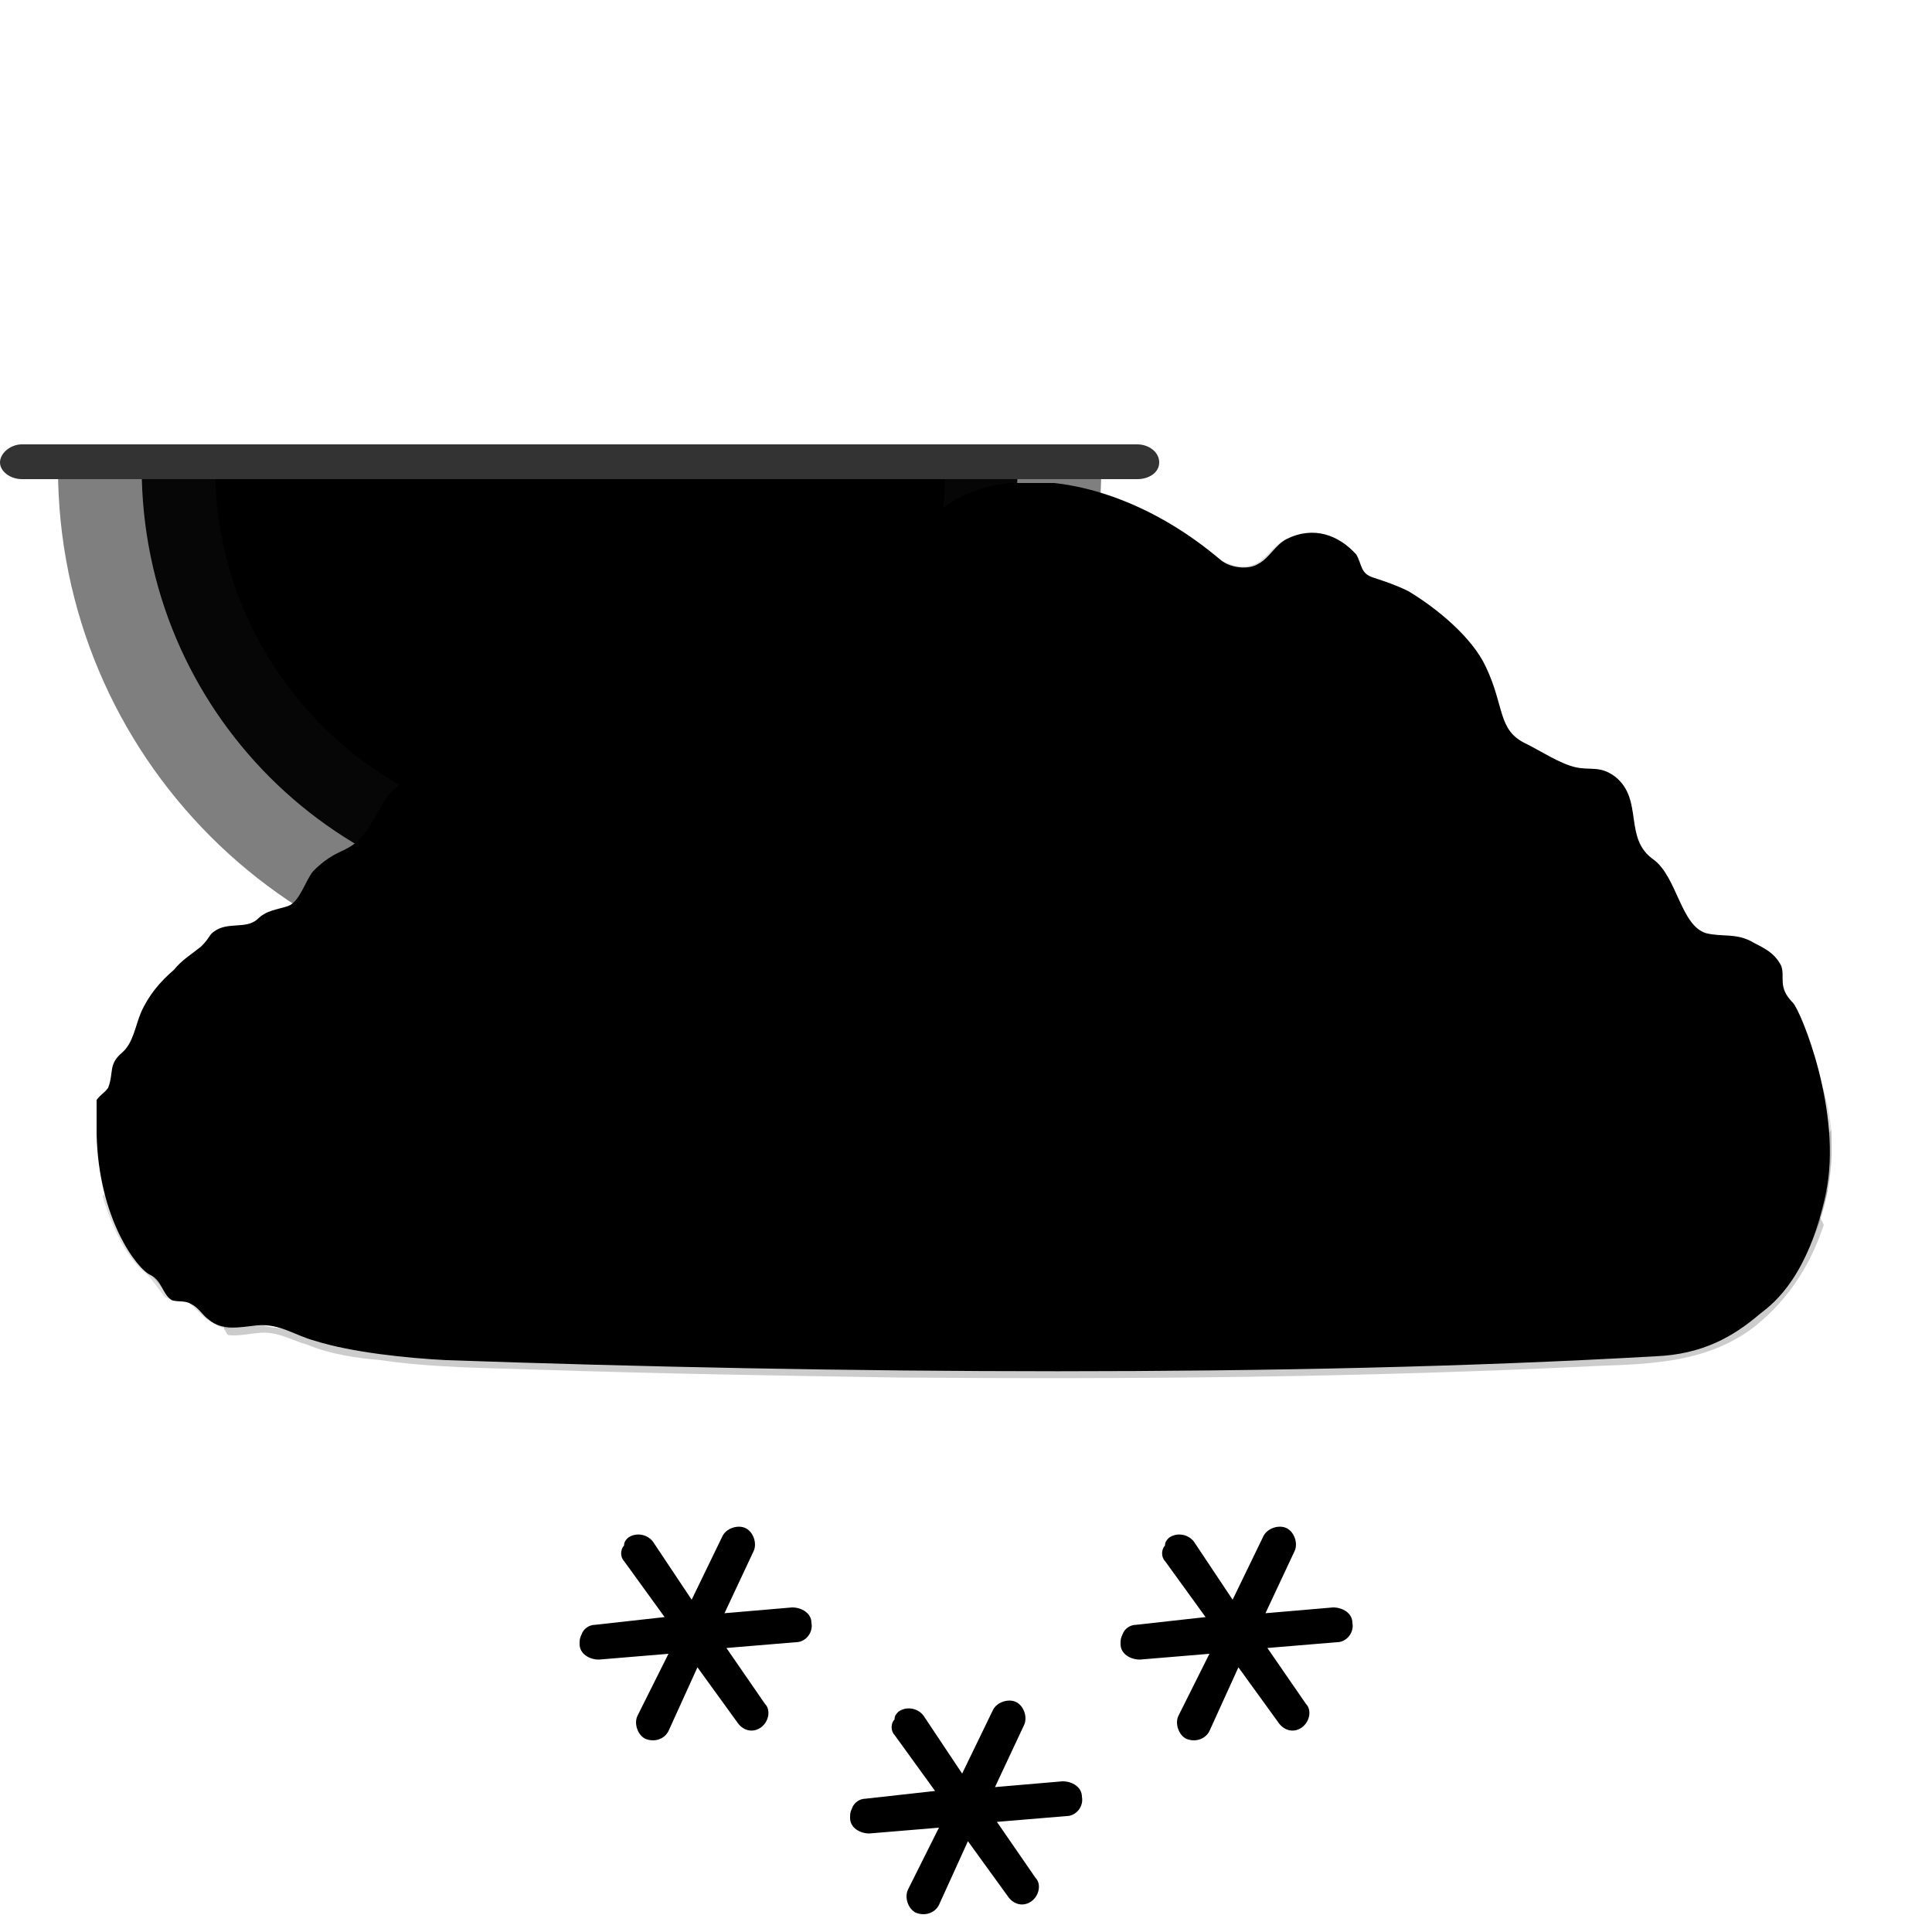
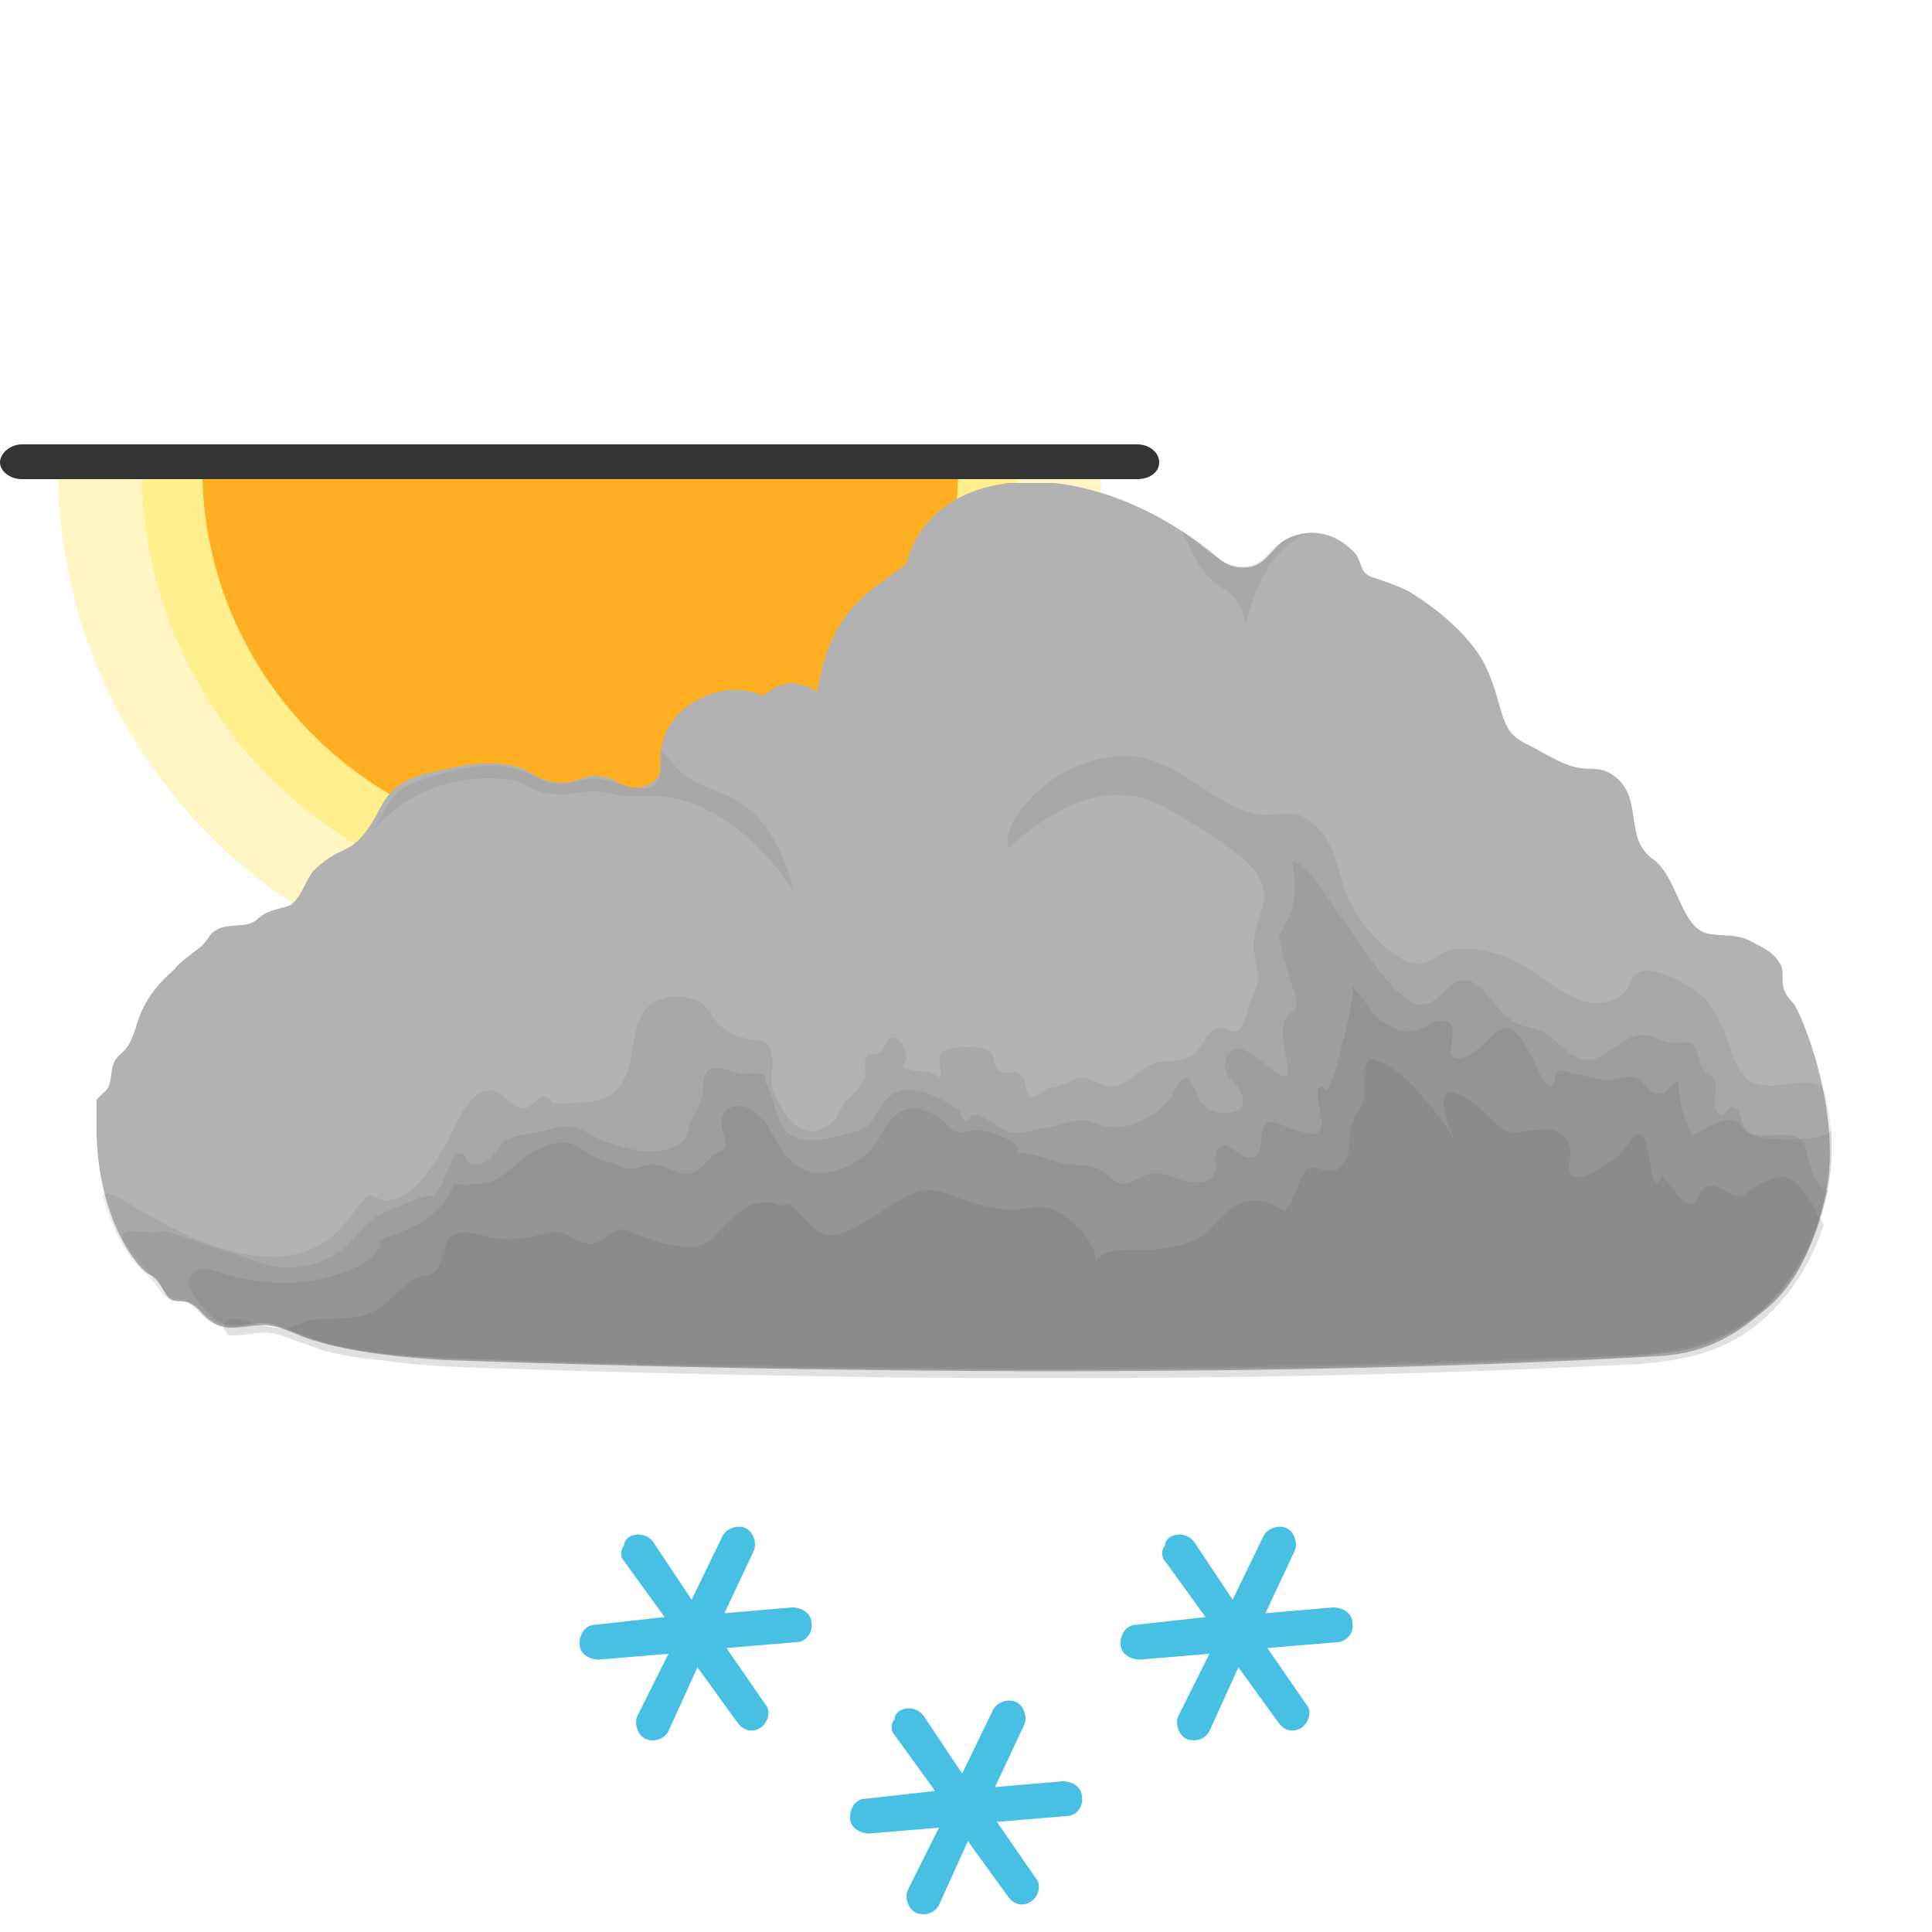
<svg xmlns="http://www.w3.org/2000/svg" xmlns:xlink="http://www.w3.org/1999/xlink" x="0" y="0" viewBox="0 0 100 100">
  <style type="text/css">
.sun-primitive {
  color: #ffee8a;
  fill: #ffaf22;
  stroke: #ffaf22;
}
.cloud3-primitive {
  color: #696969;
  fill: #b2b2b2;
}
.snowflake-primitive {
  fill: #47c0e3;
}
</style>
  <symbol id="sunWinter">
    <path fill="currentColor" opacity="0.5" stroke-width="0" stroke-opacity="0" d="M85.5,1.8c0,22.4-18.1,40.5-40.5,40.5S4.5,24.2,4.5,1.8H85.5z" />
    <path fill="currentColor" opacity="0.95" stroke-width="0" stroke-opacity="0" d="M79,1.8c0,18.8-15.2,34-34,34s-34-15.2-34-34H79z" />
    <path stroke-width="2" stroke-miterlimit="10" d="M73.4,1.8c0,15.7-12.7,28.4-28.3,28.4S16.7,17.5,16.7,1.8H73.4z" />
    <path fill="#333333" stroke-width="0" d="M88.3,2.7H1.7C0.8,2.7,0,2.1,0,1.4S0.8,0,1.7,0h86.6C89.2,0,90,0.6,90,1.4S89.2,2.7,88.3,2.7z" />
  </symbol>
  <symbol id="cloud">
    <path d="M87.8,26.9c-0.8-0.8-0.4-1.3-0.6-1.9c-0.4-0.8-1.1-1-1.6-1.3c-0.8-0.4-1.5-0.2-2.3-0.4 c-1.3-0.4-1.5-2.9-2.7-3.8c-1.6-1.1-0.5-3.1-2-4.3c-0.8-0.6-1.3-0.3-2.1-0.5c-0.8-0.2-1.7-0.8-2.5-1.2c-1.5-0.7-1.1-1.9-2.1-4 c-0.7-1.5-2.5-3-4-3.9c-0.6-0.3-1.2-0.5-1.8-0.7c-0.7-0.2-0.6-0.7-0.9-1.2c-0.9-1-2.2-1.5-3.6-0.8c-0.6,0.3-0.9,1-1.5,1.3 c-0.5,0.3-1.4,0.2-1.9-0.2c-6.7-5.7-14.9-5.2-16.3,0.2c-1.8,1.4-3.9,2.2-4.6,6.6c-1.8-1.1-2.7,0.3-2.8,0.2c0,0-1.1-0.5-2.3-0.2 c-1.6,0.4-2.8,1.5-3,3.1c-0.1,0.6,0.1,1.3-0.3,1.5c-0.5,0.4-1.2,0.5-1.7,0.2c-0.7-0.4-1.3-0.6-2.1-0.3c-0.8,0.3-1.5,0.3-2.3-0.1 c-0.6-0.4-1.7-1-4.2-0.5c-1.5,0.3-3,0.5-3.8,1.9c-1.6,3.1-1.9,1.8-3.6,3.5c-0.4,0.5-0.7,1.6-1.3,1.8c-0.6,0.2-1.1,0.2-1.6,0.7 c-0.6,0.5-1.5,0.1-2.2,0.6c-0.3,0.2-0.2,0.3-0.7,0.8c-0.5,0.4-1,0.7-1.4,1.2c-0.7,0.6-1.3,1.3-1.7,2.2c-0.3,0.7-0.4,1.6-1,2.1 c-0.7,0.6-0.4,1-0.7,1.8c-0.2,0.3-0.5,0.4-0.7,0.8C0,32.5,0,33.1,0,33.7c0.1,4.4,2.1,7,2.8,7.3c0.6,0.3,0.6,1,1.1,1.3 c0.3,0.1,0.7,0,1,0.2c0.4,0.2,0.6,0.6,0.9,0.8c0.7,0.6,1.6,0.4,2.5,0.3c1.2-0.1,1.9,0.5,3,0.8c1.9,0.6,4.8,0.9,6.8,1 c20.1,0.7,43.4,0.9,62.6-0.2c2.4-0.1,4-1,5.4-2.2c0.8-0.6,2.5-2,3.4-6.2S88.2,27.3,87.8,26.9z" />
    <g fill="currentColor">
      <path opacity="0.14" d="M89.8,34c0-0.9-0.2-1.8-0.4-2.6c-0.5-0.7-2-0.2-2.7-0.2c-1.7,0-1.8-1.1-2.3-2.4 c-0.4-1.1-0.9-2.1-1.9-2.7c-0.6-0.4-2.4-1.3-2.9-0.6c-0.4,0.5-0.3,0.9-1,1.2c-0.8,0.4-1.7,0.2-2.4-0.2c-1.3-0.7-2.5-1.9-4-2.2 c-0.9-0.2-2-0.4-2.8,0.2c-0.6,0.4-1,0.5-1.7,0.2c-1.3-0.6-2.6-2.3-3.1-3.6c-0.5-1.6-0.6-3-2.3-3.9c-0.9-0.2-1.7,0.1-2.5-0.1 c-2.1-0.6-3.6-2.5-5.8-2.9c-1.8-0.3-3.6,0.4-5,1.5c-0.8,0.7-2.1,2-1.8,3.2c2.3-2.1,5.3-3.8,8.3-2c1,0.6,2.1,1.2,3,1.9 c0.7,0.5,1.5,1.1,1.8,1.9c0.4,1-0.3,1.9-0.4,2.9c-0.1,0.7,0.2,1.3,0.2,2c0,0.5-0.3,1-0.5,1.5c-0.1,0.4-0.2,1.2-0.7,1.3 c-0.2,0-0.5-0.2-0.8-0.2c-0.3,0-0.4,0.2-0.6,0.4c-0.3,0.4-0.5,0.9-0.9,1.1c-0.7,0.4-1.4,0-2.2,0.5c-0.7,0.4-1.3,1.2-2.1,1 c-0.4-0.1-0.7-0.3-1.1-0.4c-0.5-0.1-0.9,0.3-1.4,0.4c-0.2,0.1-0.4,0.1-0.5,0.1c-0.2,0.1-0.7,0.5-0.8,0.5c-0.3,0-0.3-0.2-0.4-0.5 c-0.1-0.3,0-0.5-0.3-0.7c-0.4-0.3-0.8,0.2-1.2-0.3c-0.2-0.2-0.1-0.6-0.3-0.8c-0.3-0.3-1-0.3-1.3-0.3c-0.4,0-1.1,0-1.3,0.4 c-0.2,0.4,0.2,0.9-0.1,1.2c-0.4-0.5-1.3-0.2-1.9-0.6c0.4-0.3,0.2-1-0.1-1.3c-0.5-0.4-0.6-0.1-0.8,0.2c-0.1,0.1-0.1,0.3-0.3,0.4 c-0.2,0.1-0.4,0-0.6,0.1c-0.3,0.3,0,0.9-0.2,1.3c-0.2,0.5-0.7,0.8-1,1.2c-0.3,0.5-0.5,1.1-1.1,1.3c-1.3,0.7-2.2-1-2.6-2 c-0.2-0.6,0.1-1.3-0.1-1.9c-0.1-0.7-0.5-0.6-1.1-0.7c-0.6-0.1-1.2-0.4-1.6-0.8c-0.4-0.4-0.5-0.9-1.1-1.2c-0.9-0.4-2.2-0.3-2.8,0.6 c-0.7,1.1-0.4,2.7-1.2,3.8c-0.7,0.9-1.9,0.9-3,0.9c-0.2,0-0.4,0-0.5,0c-0.1-0.1-0.2-0.3-0.3-0.3c-0.4-0.1-0.5,0.2-0.8,0.4 c-1,0.7-1.3-1.1-2.5-0.7c-1,0.4-1.5,2-2,2.9c-0.6,0.9-1.2,2-2.2,2.5c-0.4,0.2-0.7,0.3-1.1,0.2c-0.2-0.1-0.3-0.2-0.6-0.2 c-0.3,0.1-0.5,0.5-0.7,0.7c-0.3,0.5-0.7,0.9-1.1,1.3c-1.7,1.5-3.9,1.3-5.9,0.7c-1.6-0.5-3-1.3-4.4-2.1c-0.3-0.2-1.4-1-1.7-0.6 c0.4,1.3,1,2.8,2,3.8c0.4,0.3,0.6,0.6,0.9,1c0.1,0.1,0.2,0.3,0.3,0.4c0.4,0.3,0.8,0.1,1.2,0.3h0c0.5,0.3,0.8,0.9,1.4,1.1 c0.5,0.5,1.5,0.1,2.1,0h0c0.2,0,0.3,0,0.5,0h0c0.1,0,0.3,0,0.4,0.1l0,0c0,0,0,0,0,0c1.2,0.3,2.3,0.9,3.5,1.1 c2.8,0.6,5.6,0.6,8.4,0.7c2.9,0.1,5.7,0.2,8.6,0.2c6.2,0.1,12.3,0.2,18.5,0.2c5.8,0,11.6-0.1,17.5-0.2c3-0.1,6-0.2,9-0.3 c2.5-0.1,5.3,0,7.8-0.6C87.3,43.6,90,38.6,89.8,34C89.8,33.6,89.8,34.3,89.8,34z" />
      <path opacity="0.16" d="M89.8,33.4c0,0.7-3,0.6-3.5,0.5c-0.6-0.1-0.9-0.3-1.1-0.8c-0.1-0.2-0.1-0.7-0.5-0.8 c-0.3,0-0.4,0.4-0.6,0.4c-0.6-0.1-0.2-1.3-0.3-1.6c-0.1-0.6-0.3-0.2-0.6-0.7C82.9,30,83,29.2,82.5,29c-0.2-0.1-0.5,0-0.8,0 c-0.5,0-0.9-0.3-1.4-0.4c-1.3-0.3-2.2,1.6-3.5,1.2c-0.6-0.2-1.3-1-1.8-1.3c-0.6-0.4-1.4-0.3-1.9-0.8c-1-0.7-1.7-2.8-3.1-1.6 c-0.5,0.4-0.8,0.9-1.5,0.9c-0.6-0.1-0.9-0.5-1.3-0.8c-1.1-1.2-2-2.6-2.9-3.9c-0.5-0.6-1.5-2.6-2.4-2.7c0.1,0.9,0.4,2.2-0.7,3.8 c0.1,0.7,0.3,1.4,0.5,2.1c0.1,0.4,0.5,1.2,0.4,1.6c-0.1,0.3-0.3,0.3-0.5,0.5c-0.2,0.3-0.2,0.8-0.2,1.1c0,0.3,0.4,1.8,0.2,2 c-0.4,0.2-1.9-1.5-2.5-1.4c-0.5,0-0.7,0.4-0.7,0.9c0,0.6,0.6,0.8,0.8,1.3c0.7,1.3-1.4,1.4-2,0.6c-0.2-0.2-0.5-1.3-0.8-1.3 c-0.4-0.1-0.6,0.8-0.8,1c-0.7,0.9-2,1.7-3.2,1.5c-0.4,0-0.7-0.2-1.1-0.3c-0.6-0.1-1.2,0.2-1.8,0.3c-0.7,0.1-1.5,0.4-2.2,0.3 c-0.7-0.2-1.3-0.9-2-0.9c-0.1,0.2-0.2,0.3-0.3,0.3c-0.2-0.1-0.3-0.3-0.3-0.5c-0.9-0.6-2.7-1.7-3.7-0.7c-0.8,0.7-0.6,1.5-1.8,1.8 c-0.9,0.2-2.3,0.7-3.2,0.2c-1-0.6-0.8-2-1.4-2.8c0.3-0.6-1-0.4-1.2-0.4c-0.5-0.1-1-0.4-1.5-0.3c-0.7,0.2-0.4,1.1-0.6,1.6 c-0.2,0.6-0.6,1-0.7,1.6c-0.1,0.5-0.3,0.7-0.8,0.9c-1,0.4-2.2,0.1-3.1-0.2c-0.4-0.1-0.8-0.3-1.2-0.5c-0.8-0.5-1.3-0.5-2.2-0.2 c-0.7,0.2-1.5,0.2-2.1,0.5c-0.5,0.3-0.6,1-1.2,1.2c-0.2,0.1-0.6,0.1-0.8-0.1c-0.2-0.1,0-0.4-0.4-0.4c-0.3,0-0.5,0.6-0.6,0.8 c-0.2,0.4-0.3,0.9-0.6,1.2c-0.3,0.4-0.2,0.1-0.5,0.2c-0.7,0.2-1.6,0.6-2.3,0.9c-0.8,0.3-1.3,1.2-2,1.8c-1.1,0.9-2.5,1.2-3.9,0.9 c-1.8-0.6-3.6-1.2-5.4-1.8C2.9,39,1,38.3,1.4,39.2c0.6,1,1.4,1.7,2.1,2.6c0.4,0.6,0.9,0.3,1.5,0.7c0.6,0.4,0.9,1,1.7,1.1 c0.6,0.1,1.3-0.1,1.9-0.1c0.8,0,1.5,0.4,2.2,0.7c1.4,0.5,3,0.7,4.5,0.9c3.4,0.4,6.9,0.4,10.3,0.5c3.5,0.1,7.1,0.2,10.6,0.2 c14.2,0.2,28.4,0.1,42.5-0.6c1.7-0.1,3.5-0.1,5.1-0.8c1.1-0.5,2.1-1.2,3-2.1c1.9-1.9,2.9-4.9,3-7.5C89.8,34.3,89.8,33.9,89.8,33.4z  M83.2,31.3C83.2,31.3,83.2,31.3,83.2,31.3L83.2,31.3C83.2,31.3,83.2,31.3,83.2,31.3z" />
      <path opacity="0.18" d="M88.5,34.6c-0.2-1.4-2.1-0.6-2.9-0.9c-0.3-0.1-0.4-0.5-0.8-0.7c-0.7-0.2-1.7,0.5-2.2,0.8 c-0.4-0.7-0.6-1.5-0.7-2.3c-0.1-0.5,0.1-0.6-0.3-0.4c-0.2,0.1-0.3,0.5-0.6,0.5c-0.2,0-0.3,0-0.5-0.1c-0.3-0.2-0.5-0.6-0.8-0.7 c-0.4-0.2-0.9,0.1-1.3,0.1c-0.6,0-1.2-0.2-1.8-0.3c-0.2,0-0.8-0.3-1-0.1c-0.2,0.2,0,0.7-0.4,0.7c-0.3,0-0.7-1.1-0.8-1.3 c-0.3-0.5-0.6-1.2-1-1.5c-0.8-0.6-1.3,0.5-1.9,0.9c-0.5,0.4-1.5,0.9-1.4-0.1c0.1-0.8,0.3-1.6-0.9-1.3c-1,0.8-2.1,0.5-3-0.3 c-0.1-0.1-1.2-1.7-1.3-1.6c0.5-0.1-0.8,4.5-0.9,4.8c-0.1,0.2-0.2,0.5-0.3,0.6c-0.1,0.1-0.2-0.3-0.4-0.1c-0.3,0.3,0.2,1.6,0.1,2 c-0.1,0.3-0.1,0.4-0.4,0.4c-0.2,0-0.6-0.1-0.9-0.2c-0.4-0.1-0.7-0.3-1.1-0.4c-1.2-0.3-0.2,1.9-1.4,1.8c-0.5,0-1-0.9-1.5-0.5 c-0.3,0.3-0.1,0.9-0.2,1.2c-0.3,1.1-1.9,0.4-2.6,0.2c-0.8-0.2-0.9,0-1.6,0.3c-0.5,0.3-0.8,0.2-1.3-0.2c-0.6-0.5-0.9-0.6-1.7-0.6 c-1.1,0-2-0.7-3.1-0.6c0.5-0.6-1.7-1.3-2.1-1.2c-0.8,0.1-0.9,0.3-1.5-0.3c-0.5-0.5-1.2-0.9-1.9-0.8c-1.1,0.1-1.4,1.4-2,2.1 c-1,1-2.7,1.7-3.9,0.8c-1-0.7-1.2-2.1-2.2-2.8c-0.9-0.6-1.9-0.1-1.6,1c0.1,0.3,0.2,0.6,0.1,0.9c-0.1,0.2-0.6,0.3-0.7,0.5 c-0.3,0.3-0.6,0.7-1,0.8c-0.6,0.2-1.2-0.3-1.8-0.4c-0.7-0.1-1.2,0.4-1.8,0.1c-0.6-0.3-1.3-0.3-1.9-0.8c-0.7-0.5-1.2-0.6-2-0.3 c-0.9,0.3-1.5,0.9-2.2,1.5c-0.8,0.6-1.7,0.5-2.6,0.5c-0.6,1.5-1.9,2.2-3.3,2.7c-0.1,0-0.4,0.1-0.5,0.2c-0.1,0.1,0,0.2,0,0.3 c-0.4,0.6-0.8,0.9-1.5,1.2c-2.2,0.9-4.4,0.9-6.7,0.2c-0.6-0.2-1.4-0.5-1.7,0.3c-0.2,0.7,1.2,2.1,1.7,2.3c0.8,0.2,1.5-0.1,2.3,0 c0.8,0.1,1.5,0.5,2.2,0.7c2.2,0.9,5.1,1,7.5,1.1c2.9,0.1,5.9,0.2,8.8,0.3c6,0.2,12,0.2,18,0.3c6,0,12.1,0,18.1-0.1 c3.1-0.1,6.2-0.2,9.2-0.3c2.9-0.1,5.9-0.1,8.8-0.5c4.6-0.6,7.2-4.2,8.2-8.4C89.3,36.6,88.8,36.1,88.5,34.6z" />
      <path opacity="0.14" d="M59.5,7.3c0.5-2,1.1-3.6,3.1-4.7c-0.7,0.1-1.2,0.3-1.7,0.8c-0.4,0.4-0.7,0.8-1.3,0.9 c-1.3,0.2-2.4-1.1-3.4-1.8C57.8,6.5,58.7,4.5,59.5,7.3C60,5.3,58.7,4.5,59.5,7.3z" />
      <path opacity="0.14" d="M21.9,15.5c1.2,0.7,2,0.7,3.3,0.5c0.6-0.1,1,0,1.6,0.1c0.7,0.2,1.4,0.1,2.1,0.1 c3,0.1,5.7,2.6,7.2,5c-0.4-1.7-1.2-3.6-2.7-4.6c-1-0.7-2.2-0.8-3.1-1.6c-0.4-0.3-0.6-0.8-1.1-1.1c0,0.1,0,0.1,0,0.2 c0,0.2,0,0.4,0,0.6c0,2.2-2.6,0.4-3.7,0.6c-1,0.2-1.6,0.5-2.6,0c-0.4-0.2-0.8-0.4-1.2-0.5c-1.4-0.4-3,0-4.4,0.4 c-0.6,0.2-1.3,0.4-1.8,0.9c-0.5,0.5-0.8,1.3-1.2,1.9C17.3,14.5,21.6,15.3,21.9,15.5z" />
      <path opacity="0.2" d="M89.1,38c-0.4-0.8-1.1-2.5-2.3-2c-0.3,0.1-0.6,0.2-0.9,0.4c-0.4,0.2-0.4,0.4-0.8,0.5 c-0.6,0.1-1.1-0.7-1.7-0.5c-0.3,0.1-0.4,0.3-0.5,0.6c-0.2,0.2-0.1,0.4-0.4,0.3c-0.5,0-1.2-1.2-1.5-1.5c-0.2,0.8-0.4,0.4-0.5-0.1 c-0.1-0.5-0.2-1.6-0.5-1.9c-0.2-0.2-0.1-0.1-0.3-0.1c-0.2,0.1-0.6,0.8-0.8,1c-0.3,0.3-0.7,0.5-1,0.7c-0.3,0.2-1.2,0.8-1.6,0.4 c-0.2-0.3,0-0.9,0-1.2c-0.1-0.6-0.3-0.9-0.9-1.1c-0.8-0.2-1.9,0.3-2.5,0c-0.5-0.3-1-0.9-1.5-1.3c-0.3-0.2-1.2-1-1.6-0.5 c-0.2,0.3,0,1,0.1,1.3c0,0.2,0.4,0.8,0.3,1c0.1-0.2-1.1-1.7-1.3-1.9c-0.8-1-1.8-2.1-3-2.3c-0.4,0.6-0.3,1.2-0.3,1.9 c0,0.5-0.2,0.6-0.4,1c-0.4,0.6-0.3,1.4-0.4,2c-0.3,0.9-0.7,1-1.5,0.8c-0.5-0.1-0.6-0.2-0.9,0.4c-0.3,0.6-0.4,1.2-0.9,1.8 c-0.8-0.6-1.8-0.8-2.7-0.2c-0.7,0.5-1.1,1.2-1.8,1.6c-1,0.5-2.1,0.6-3.2,0.6c-0.6,0-1.7-0.1-2.1,0.6c0.1-1-1.4-2.4-2.2-2.7 c-0.8-0.3-1.6,0.1-2.4,0c-1-0.1-2.1-0.4-3-0.8c-1.7-0.7-2.8,0.6-4.3,1.4c-0.7,0.4-1.5,1-2.3,0.6c-0.7-0.3-1-1.1-1.7-1.5 c-0.1,0-0.3,0.1-0.4,0.1c-0.2,0-0.2-0.1-0.3-0.1c-0.7-0.2-1.3,0-1.9,0.5c-1.1,0.9-1.4,2-3.1,1.7c-0.7-0.1-1.4-0.3-2.1-0.6 c-0.7-0.3-0.9-0.4-1.6,0.1c-0.7,0.5-0.9,0.5-1.7,0.1c-0.6-0.4-1-0.4-1.7-0.2c-0.8,0.2-1.5,0.3-2.4,0.2c-0.5-0.1-1.6-0.5-2.1-0.2 c-0.7,0.3-0.4,1.6-1.1,2c-0.4,0.2-0.8,0.1-1.1,0.4c-0.5,0.3-0.9,0.8-1.4,1.2c-1.1,0.9-2.2,0.7-3.6,0.8c-0.5,0-0.8,0.3-1.3,0.4 c-0.5,0.1-1,0-1.4-0.1c-0.5-0.1-2.1-0.8-2,0.2c0.1,0.1,0.1,0.2,0.2,0.3c0.7,0.1,1.5-0.2,2.2-0.1c0.7,0.1,1.2,0.4,1.9,0.6 c1.2,0.5,2.6,0.7,3.8,0.8c2.7,0.4,5.5,0.4,8.3,0.5c6.1,0.2,12.2,0.3,18.4,0.4c12.1,0.1,24.2,0,36.3-0.6c2.9-0.1,5.8-0.2,8.2-2.1 c1.7-1.4,2.8-3.1,3.5-5.2C89.2,38,89.2,38,89.1,38C87.4,34.6,89.2,38,89.1,38z" />
    </g>
  </symbol>
  <symbol id="snowflake">
    <path d="M4.6,10.6l1.5-3.3l2.1,2.9c0.3,0.4,0.8,0.5,1.2,0.2c0.4-0.3,0.5-0.9,0.2-1.2L7.6,6.3L11.2,6c0.5,0,0.9-0.5,0.8-1 c0-0.5-0.5-0.8-1-0.8L7.5,4.5L9,1.3c0.2-0.4,0-1-0.4-1.2s-1,0-1.2,0.4L5.8,3.8L3.8,0.8C3.5,0.4,2.9,0.3,2.5,0.6 C2.4,0.7,2.3,0.8,2.3,1C2.1,1.2,2.1,1.6,2.3,1.8l2.1,2.9L0.8,5.1c-0.3,0-0.6,0.2-0.7,0.5C0,5.8,0,5.9,0,6.1c0,0.5,0.5,0.8,1,0.8 l3.6-0.3L3,9.8c-0.2,0.4,0,1,0.4,1.2C3.9,11.2,4.4,11,4.6,10.6z" />
  </symbol>
-   <use xlink:href="#sunWinter" class="undefined" x="0" y="0" width="100" height="100" transform="translate(0,23) scale(0.6666667,0.6666667)" />
-   <use xlink:href="#cloud" class="undefined" x="0" y="0" width="100" height="100" transform="translate(5,25) scale(1,1)" />
-   <use xlink:href="#snowflake" class="undefined" x="0" y="0" width="100" height="100" transform="translate(30,79) scale(1,1)" />
-   <use xlink:href="#snowflake" class="undefined" x="0" y="0" width="100" height="100" transform="translate(44,88) scale(1,1)" />
-   <use xlink:href="#snowflake" class="undefined" x="0" y="0" width="100" height="100" transform="translate(58,79) scale(1,1)" />
+   <use xlink:href="#sunWinter" class="sun-primitive" x="0" y="0" width="100" height="100" transform="translate(0,23) scale(0.6666667,0.6666667)" />
+   <use xlink:href="#cloud" class="cloud3-primitive" x="0" y="0" width="100" height="100" transform="translate(5,25) scale(1,1)" />
+   <use xlink:href="#snowflake" class="snowflake-primitive" x="0" y="0" width="100" height="100" transform="translate(30,79) scale(1,1)" />
+   <use xlink:href="#snowflake" class="snowflake-primitive" x="0" y="0" width="100" height="100" transform="translate(44,88) scale(1,1)" />
+   <use xlink:href="#snowflake" class="snowflake-primitive" x="0" y="0" width="100" height="100" transform="translate(58,79) scale(1,1)" />
</svg>
